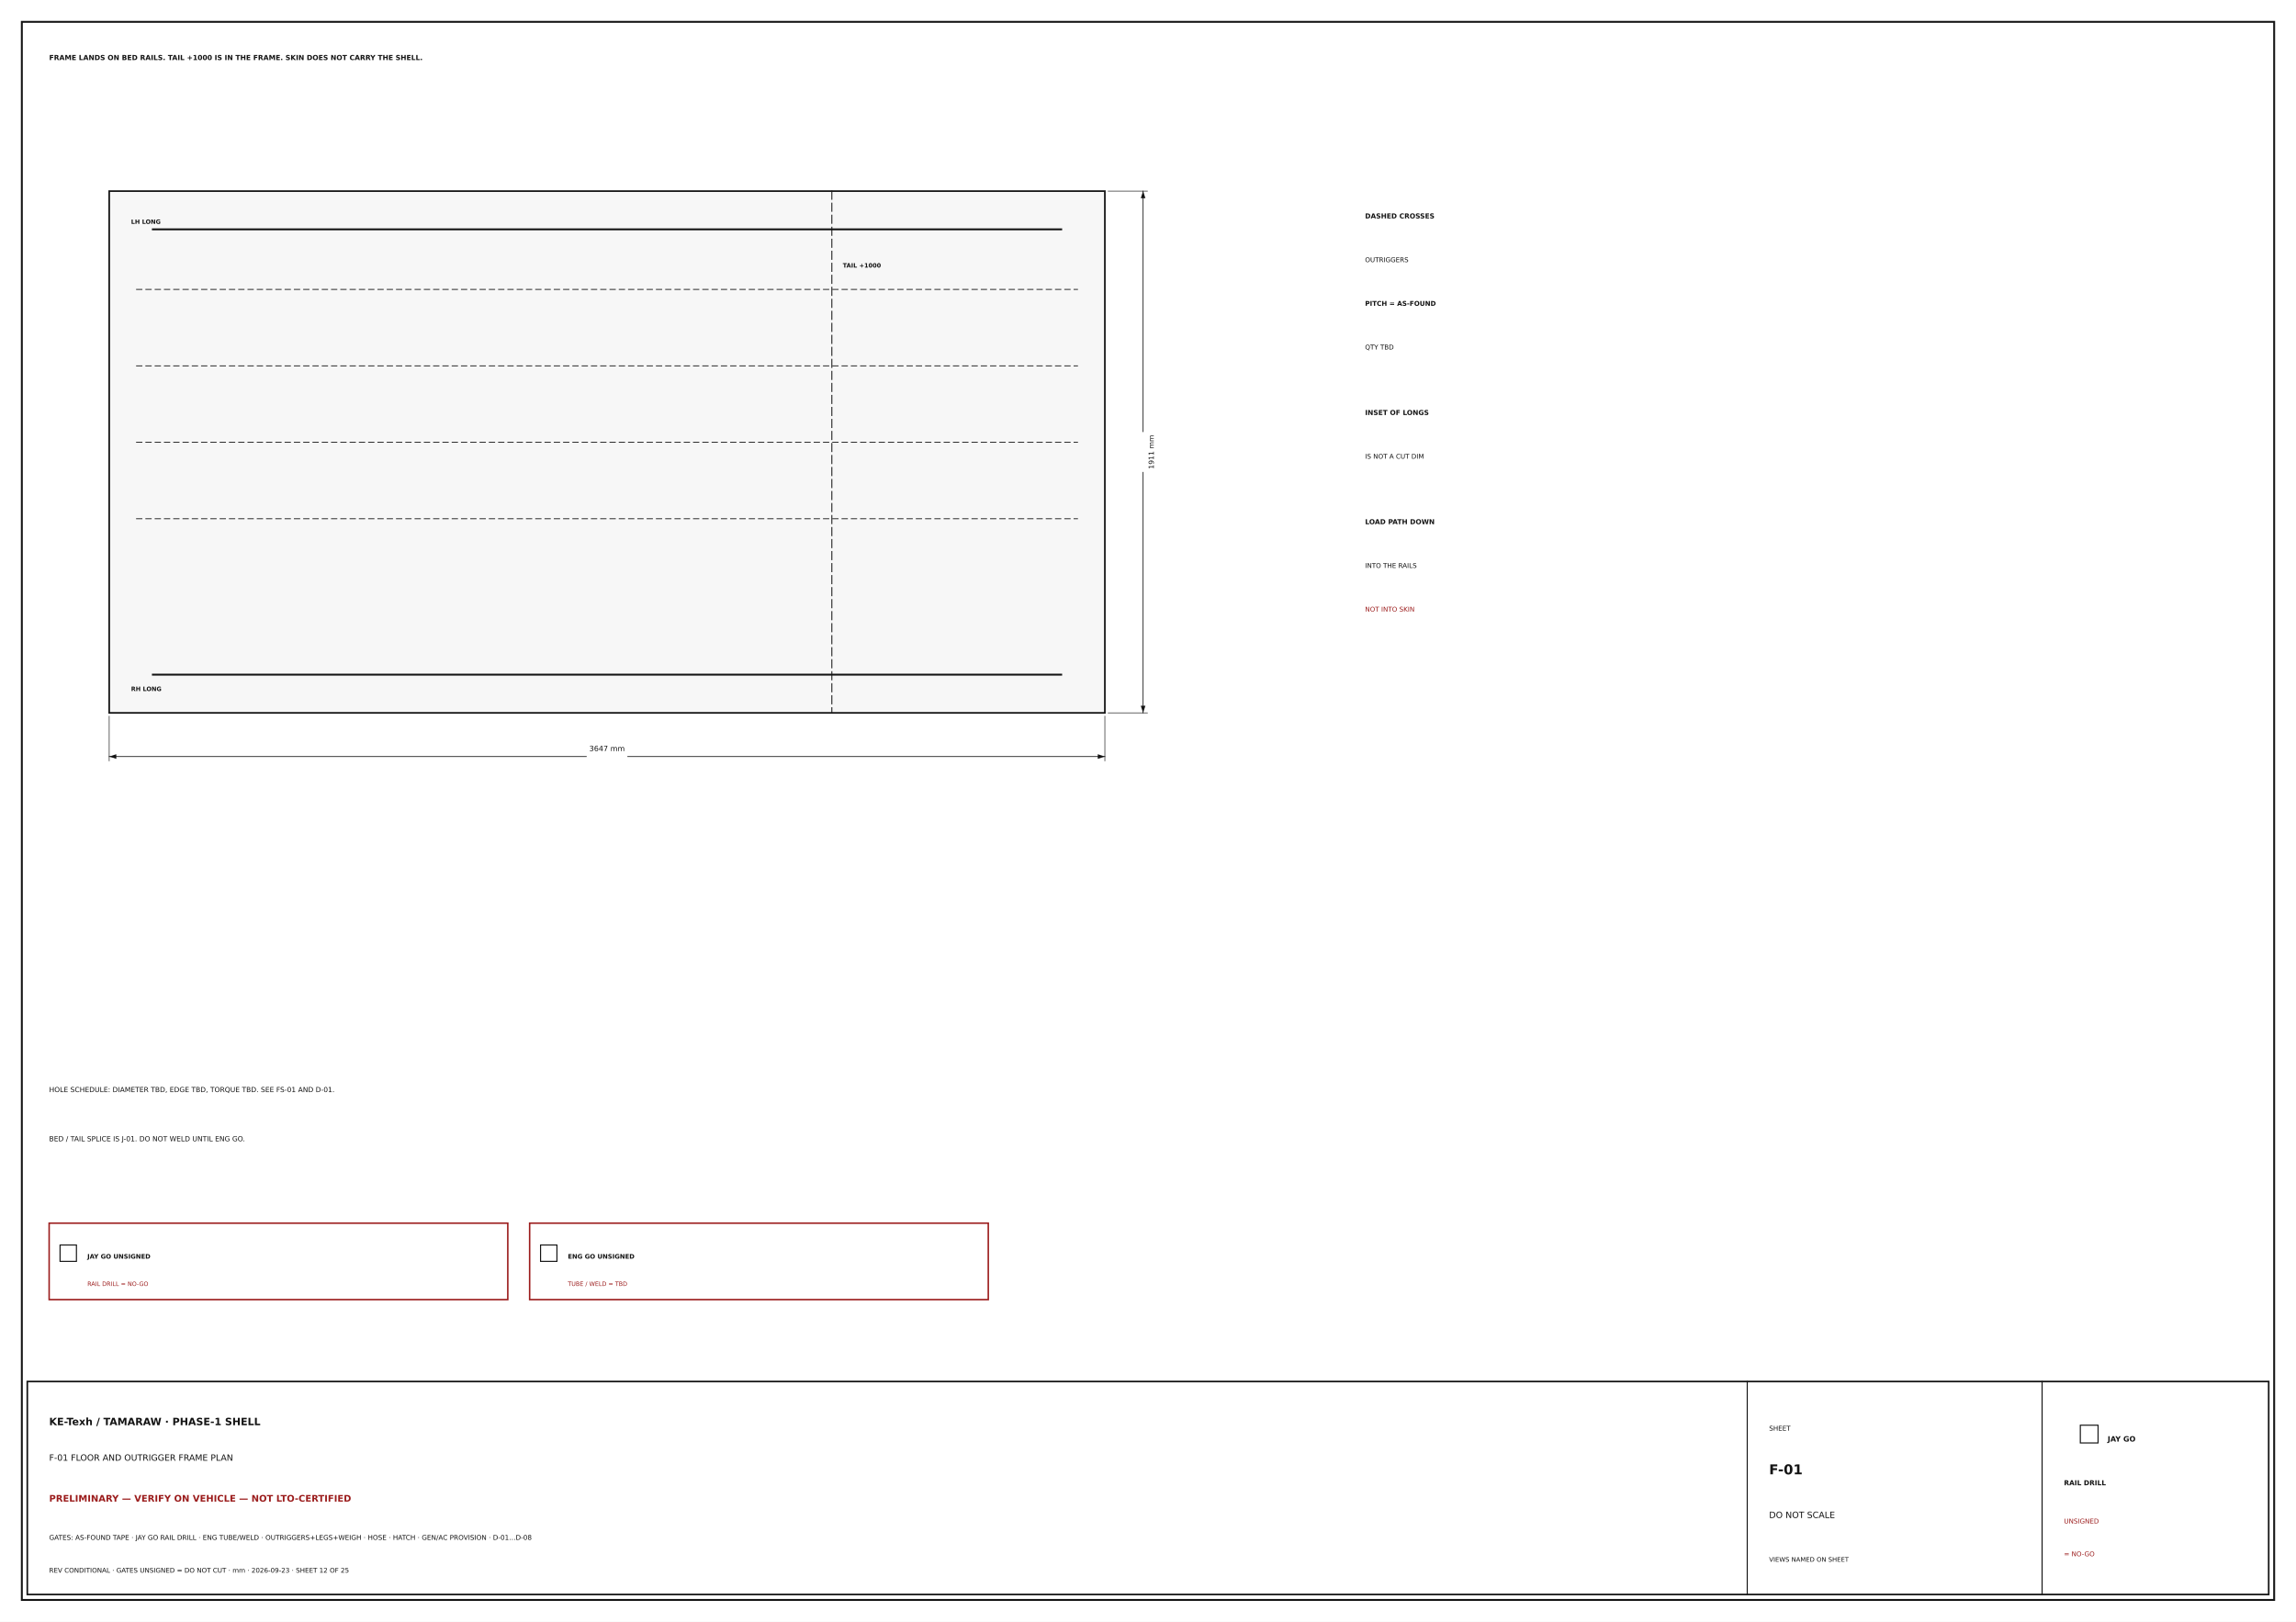
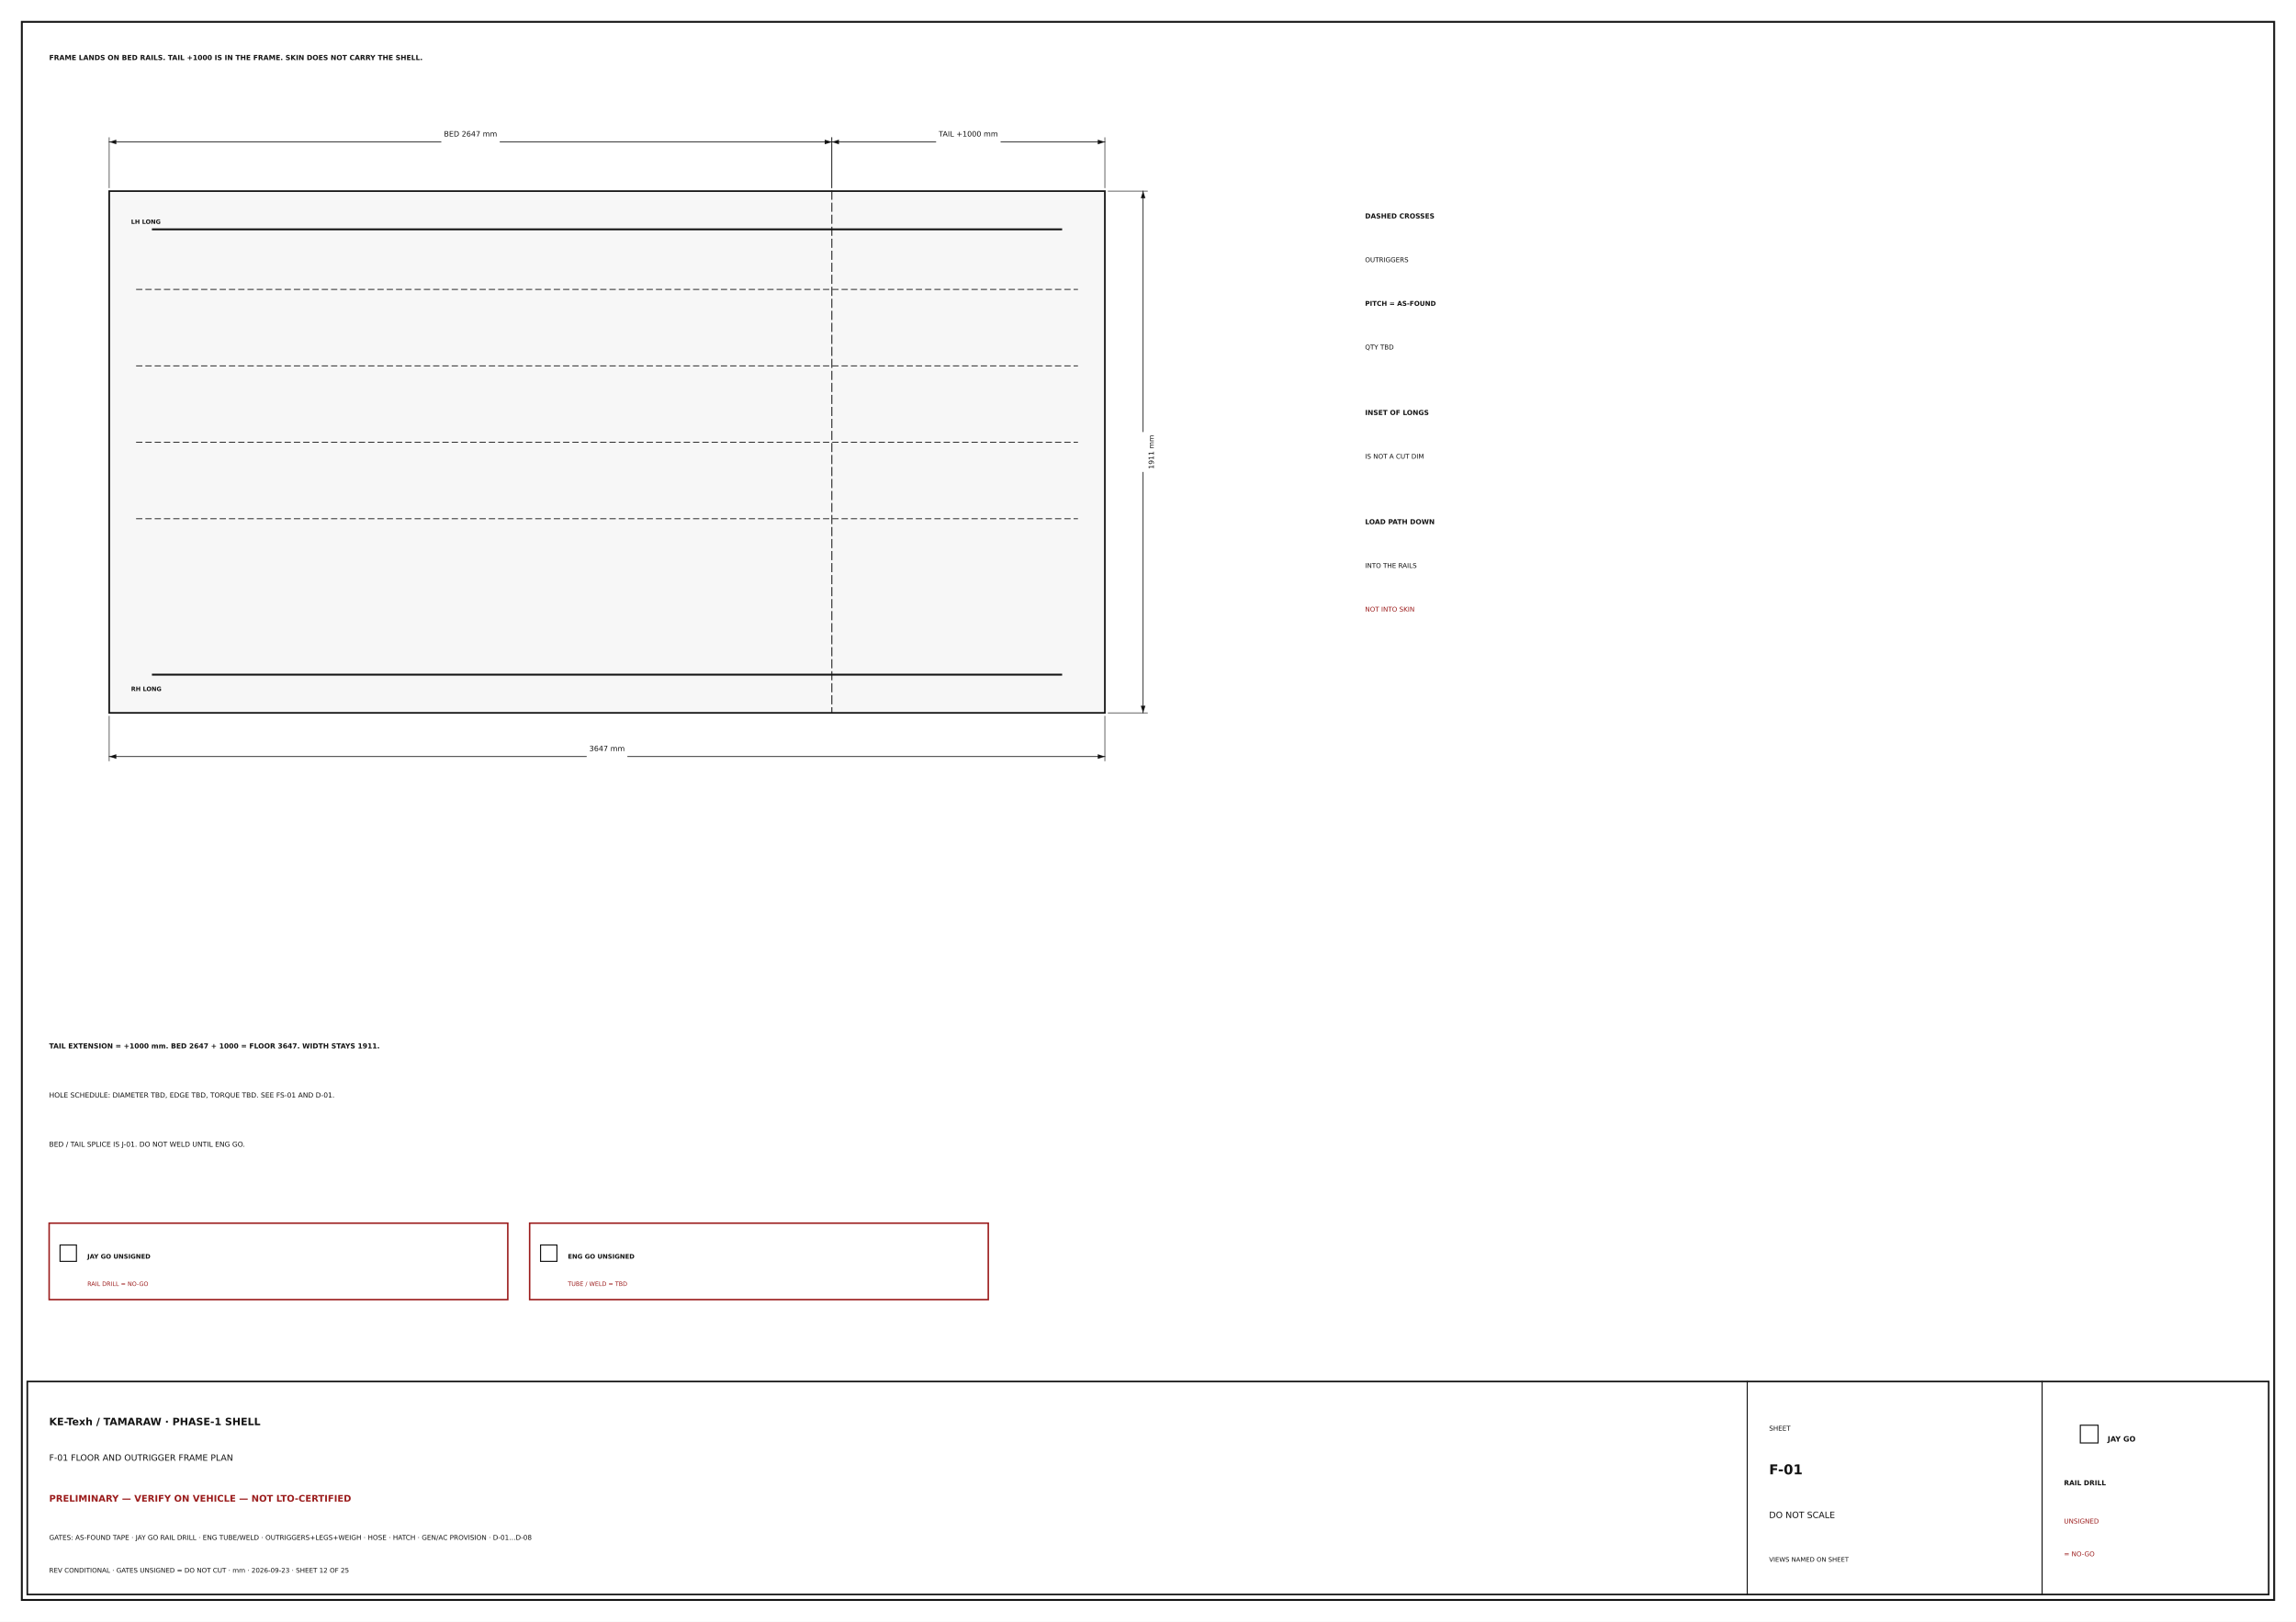
<svg xmlns="http://www.w3.org/2000/svg" width="841mm" height="594mm" viewBox="0 0 841 594" role="img" aria-label="F-01 FLOOR AND OUTRIGGER FRAME PLAN">
  <defs />
  <rect width="841" height="594" fill="#ffffff" />
  <g font-family="DejaVu Sans, sans-serif" fill="#141414" stroke-linecap="square">
    <text x="18.00" y="22.00" font-size="2.55" text-anchor="start" fill="#141414" font-weight="bold">FRAME LANDS ON BED RAILS. TAIL +1000 IS IN THE FRAME. SKIN DOES NOT CARRY THE SHELL.</text>
    <rect x="40.00" y="70.00" width="364.70" height="191.10" fill="#f7f7f7" stroke="#141414" stroke-width="0.6" />
    <line x1="56.00" y1="84.00" x2="388.70" y2="84.00" stroke="#141414" stroke-width="0.7" fill="none" />
    <line x1="56.00" y1="247.10" x2="388.70" y2="247.10" stroke="#141414" stroke-width="0.7" fill="none" />
    <line x1="304.70" y1="70.00" x2="304.70" y2="261.10" stroke="#141414" stroke-width="0.35" fill="none" stroke-dasharray="3 1.4" />
    <line x1="50.00" y1="106.00" x2="394.70" y2="106.00" stroke="#141414" stroke-width="0.3" fill="none" stroke-dasharray="2 1.4" />
    <line x1="50.00" y1="134.00" x2="394.70" y2="134.00" stroke="#141414" stroke-width="0.3" fill="none" stroke-dasharray="2 1.4" />
    <line x1="50.00" y1="162.00" x2="394.70" y2="162.00" stroke="#141414" stroke-width="0.3" fill="none" stroke-dasharray="2 1.4" />
    <line x1="50.00" y1="190.00" x2="394.70" y2="190.00" stroke="#141414" stroke-width="0.3" fill="none" stroke-dasharray="2 1.4" />
+     <text x="172.35" y="50.00" font-size="2.70" text-anchor="middle" fill="#141414">BED 2647 mm</text>
+     <line x1="40.00" y1="52.00" x2="161.51" y2="52.00" stroke="#141414" stroke-width="0.28" fill="none" />
+     <line x1="183.19" y1="52.00" x2="304.70" y2="52.00" stroke="#141414" stroke-width="0.28" fill="none" />
+     <polygon points="40.00,52.00 42.60,51.15 42.60,52.85" fill="#141414" stroke="none" stroke-width="0.5" stroke-linejoin="miter" />
+     <polygon points="304.70,52.00 302.10,51.15 302.10,52.85" fill="#141414" stroke="none" stroke-width="0.5" stroke-linejoin="miter" />
+     <line x1="40.00" y1="50.40" x2="40.00" y2="68.80" stroke="#141414" stroke-width="0.22" fill="none" />
+     <line x1="304.70" y1="50.40" x2="304.70" y2="68.80" stroke="#141414" stroke-width="0.22" fill="none" />
+     <text x="354.70" y="50.00" font-size="2.70" text-anchor="middle" fill="#141414">TAIL +1000 mm</text>
+     <line x1="304.70" y1="52.00" x2="342.75" y2="52.00" stroke="#141414" stroke-width="0.28" fill="none" />
+     <line x1="366.65" y1="52.00" x2="404.70" y2="52.00" stroke="#141414" stroke-width="0.28" fill="none" />
+     <polygon points="304.70,52.00 307.30,51.15 307.30,52.85" fill="#141414" stroke="none" stroke-width="0.5" stroke-linejoin="miter" />
+     <polygon points="404.70,52.00 402.10,51.15 402.10,52.85" fill="#141414" stroke="none" stroke-width="0.5" stroke-linejoin="miter" />
+     <line x1="304.70" y1="50.40" x2="304.70" y2="68.80" stroke="#141414" stroke-width="0.22" fill="none" />
+     <line x1="404.70" y1="50.40" x2="404.70" y2="68.80" stroke="#141414" stroke-width="0.22" fill="none" />
    <text x="222.35" y="275.10" font-size="2.70" text-anchor="middle" fill="#141414">3647 mm</text>
    <line x1="40.00" y1="277.10" x2="214.76" y2="277.10" stroke="#141414" stroke-width="0.28" fill="none" />
    <line x1="229.94" y1="277.10" x2="404.70" y2="277.10" stroke="#141414" stroke-width="0.28" fill="none" />
    <polygon points="40.00,277.10 42.60,276.25 42.60,277.95" fill="#141414" stroke="none" stroke-width="0.5" stroke-linejoin="miter" />
    <polygon points="404.70,277.10 402.10,276.25 402.10,277.95" fill="#141414" stroke="none" stroke-width="0.5" stroke-linejoin="miter" />
    <line x1="40.00" y1="262.30" x2="40.00" y2="278.70" stroke="#141414" stroke-width="0.22" fill="none" />
    <line x1="404.70" y1="262.30" x2="404.70" y2="278.70" stroke="#141414" stroke-width="0.22" fill="none" />
    <text x="422.62" y="165.55" font-size="2.60" text-anchor="middle" fill="#141414" transform="rotate(-90 422.62 165.55)">1911 mm</text>
    <line x1="418.70" y1="70.00" x2="418.70" y2="158.10" stroke="#141414" stroke-width="0.28" fill="none" />
    <line x1="418.70" y1="173.00" x2="418.70" y2="261.10" stroke="#141414" stroke-width="0.28" fill="none" />
    <polygon points="418.70,70.00 417.85,72.60 419.55,72.60" fill="#141414" stroke="none" stroke-width="0.5" stroke-linejoin="miter" />
    <polygon points="418.70,261.10 417.85,258.50 419.55,258.50" fill="#141414" stroke="none" stroke-width="0.5" stroke-linejoin="miter" />
    <line x1="405.90" y1="70.00" x2="420.30" y2="70.00" stroke="#141414" stroke-width="0.22" fill="none" />
    <line x1="405.90" y1="261.10" x2="420.30" y2="261.10" stroke="#141414" stroke-width="0.22" fill="none" />
    <text x="48.00" y="82.00" font-size="2.20" text-anchor="start" fill="#141414" font-weight="bold">LH LONG</text>
    <text x="48.00" y="253.10" font-size="2.20" text-anchor="start" fill="#141414" font-weight="bold">RH LONG</text>
-     <text x="308.70" y="98.00" font-size="2.20" text-anchor="start" fill="#141414" font-weight="bold">TAIL +1000</text>
    <text x="500.00" y="80.00" font-size="2.50" text-anchor="start" fill="#141414" font-weight="bold">DASHED CROSSES</text>
    <text x="500.00" y="96.00" font-size="2.40" text-anchor="start" fill="#141414">OUTRIGGERS</text>
    <text x="500.00" y="112.00" font-size="2.40" text-anchor="start" fill="#141414" font-weight="bold">PITCH = AS-FOUND</text>
    <text x="500.00" y="128.00" font-size="2.40" text-anchor="start" fill="#141414">QTY TBD</text>
    <text x="500.00" y="152.00" font-size="2.50" text-anchor="start" fill="#141414" font-weight="bold">INSET OF LONGS</text>
    <text x="500.00" y="168.00" font-size="2.40" text-anchor="start" fill="#141414">IS NOT A CUT DIM</text>
    <text x="500.00" y="192.00" font-size="2.50" text-anchor="start" fill="#141414" font-weight="bold">LOAD PATH DOWN</text>
    <text x="500.00" y="208.00" font-size="2.40" text-anchor="start" fill="#141414">INTO THE RAILS</text>
    <text x="500.00" y="224.00" font-size="2.40" text-anchor="start" fill="#9b1c1c">NOT INTO SKIN</text>
-     <text x="18.00" y="400.00" font-size="2.55" text-anchor="start" fill="#141414">HOLE SCHEDULE: DIAMETER TBD, EDGE TBD, TORQUE TBD. SEE FS-01 AND D-01.</text>
-     <text x="18.00" y="418.00" font-size="2.55" text-anchor="start" fill="#141414">BED / TAIL SPLICE IS J-01. DO NOT WELD UNTIL ENG GO.</text>
+     <text x="18.00" y="384.00" font-size="2.55" text-anchor="start" fill="#141414" font-weight="bold">TAIL EXTENSION = +1000 mm. BED 2647 + 1000 = FLOOR 3647. WIDTH STAYS 1911.</text>
+     <text x="18.00" y="402.00" font-size="2.55" text-anchor="start" fill="#141414">HOLE SCHEDULE: DIAMETER TBD, EDGE TBD, TORQUE TBD. SEE FS-01 AND D-01.</text>
+     <text x="18.00" y="420.00" font-size="2.55" text-anchor="start" fill="#141414">BED / TAIL SPLICE IS J-01. DO NOT WELD UNTIL ENG GO.</text>
    <rect x="18.00" y="448.00" width="168.00" height="28.00" fill="#ffffff" stroke="#9b1c1c" stroke-width="0.55" />
    <rect x="22.00" y="456.00" width="6.00" height="6.00" fill="#ffffff" stroke="#141414" stroke-width="0.4" />
    <text x="32.00" y="461.00" font-size="2.30" text-anchor="start" fill="#141414" font-weight="bold">JAY GO UNSIGNED</text>
    <text x="32.00" y="471.00" font-size="2.15" text-anchor="start" fill="#9b1c1c">RAIL DRILL = NO-GO</text>
    <rect x="194.00" y="448.00" width="168.00" height="28.00" fill="#ffffff" stroke="#9b1c1c" stroke-width="0.55" />
    <rect x="198.00" y="456.00" width="6.00" height="6.00" fill="#ffffff" stroke="#141414" stroke-width="0.4" />
    <text x="208.00" y="461.00" font-size="2.30" text-anchor="start" fill="#141414" font-weight="bold">ENG GO UNSIGNED</text>
    <text x="208.00" y="471.00" font-size="2.15" text-anchor="start" fill="#9b1c1c">TUBE / WELD = TBD</text>
    <rect x="8.00" y="8.00" width="825.00" height="578.00" fill="none" stroke="#141414" stroke-width="0.7" />
    <rect x="10.00" y="506.00" width="821.00" height="78.00" fill="#ffffff" stroke="#141414" stroke-width="0.6" />
    <line x1="640.00" y1="506.00" x2="640.00" y2="584.00" stroke="#141414" stroke-width="0.4" fill="none" />
    <line x1="748.00" y1="506.00" x2="748.00" y2="584.00" stroke="#141414" stroke-width="0.4" fill="none" />
    <text x="18.00" y="522.00" font-size="3.70" text-anchor="start" fill="#141414" font-weight="bold">KE-Texh / TAMARAW  ·  PHASE-1 SHELL</text>
    <text x="18.00" y="535.00" font-size="3.15" text-anchor="start" fill="#141414">F-01   FLOOR AND OUTRIGGER FRAME PLAN</text>
    <text x="18.00" y="550.00" font-size="3.35" text-anchor="start" fill="#9b1c1c" font-weight="bold">PRELIMINARY — VERIFY ON VEHICLE — NOT LTO-CERTIFIED</text>
    <text x="18.00" y="564.00" font-size="2.45" text-anchor="start" fill="#141414">GATES: AS-FOUND TAPE  ·  JAY GO RAIL DRILL  ·  ENG TUBE/WELD  ·  OUTRIGGERS+LEGS+WEIGH  ·  HOSE  ·  HATCH  ·  GEN/AC PROVISION  ·  D-01…D-08</text>
    <text x="18.00" y="576.00" font-size="2.40" text-anchor="start" fill="#141414">REV CONDITIONAL  ·  GATES UNSIGNED = DO NOT CUT  ·  mm  ·  2026-09-23  ·  SHEET 12 OF 25</text>
    <text x="648.00" y="524.00" font-size="2.40" text-anchor="start" fill="#141414">SHEET</text>
    <text x="648.00" y="540.00" font-size="5.00" text-anchor="start" fill="#141414" font-weight="bold">F-01</text>
    <text x="648.00" y="556.00" font-size="3.20" text-anchor="start" fill="#141414">DO NOT SCALE</text>
    <text x="648.00" y="572.00" font-size="2.30" text-anchor="start" fill="#141414">VIEWS NAMED ON SHEET</text>
    <rect x="762.00" y="522.00" width="6.50" height="6.50" fill="#ffffff" stroke="#141414" stroke-width="0.4" />
    <text x="772.00" y="528.00" font-size="2.70" text-anchor="start" fill="#141414" font-weight="bold">JAY GO</text>
    <text x="756.00" y="544.00" font-size="2.50" text-anchor="start" fill="#141414" font-weight="bold">RAIL DRILL</text>
    <text x="756.00" y="558.00" font-size="2.40" text-anchor="start" fill="#9b1c1c">UNSIGNED</text>
    <text x="756.00" y="570.00" font-size="2.40" text-anchor="start" fill="#9b1c1c">= NO-GO</text>
  </g>
</svg>
